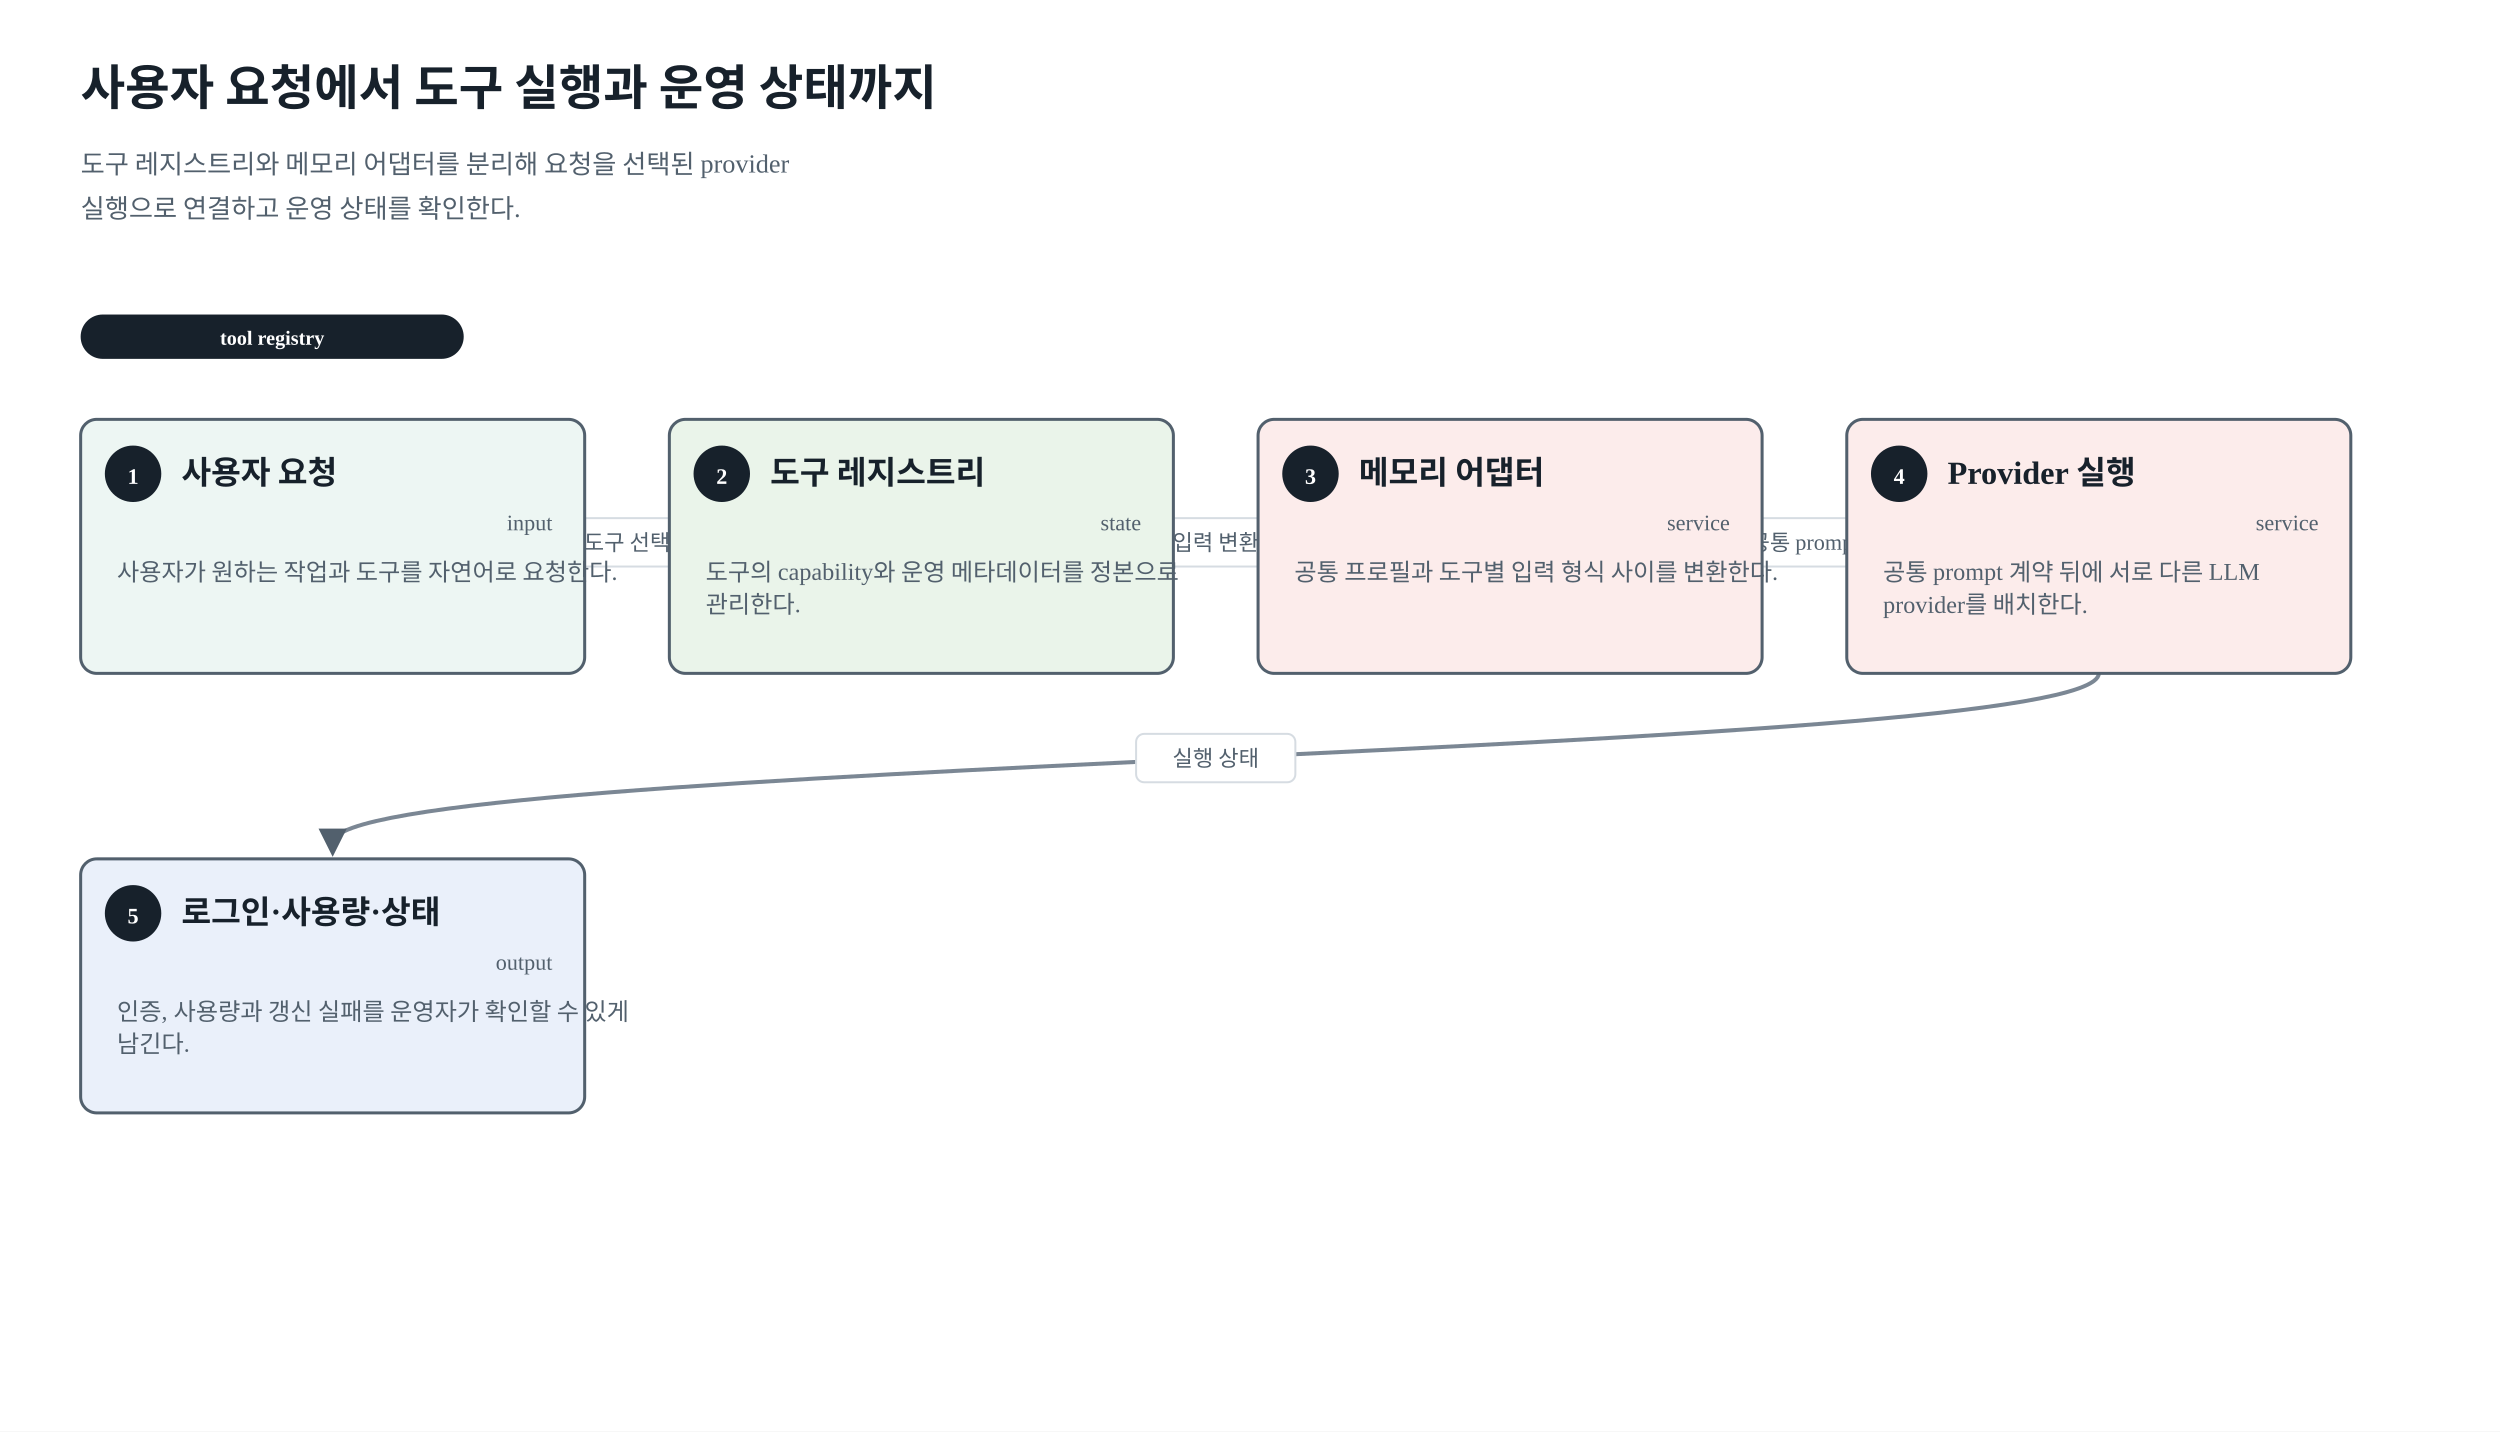
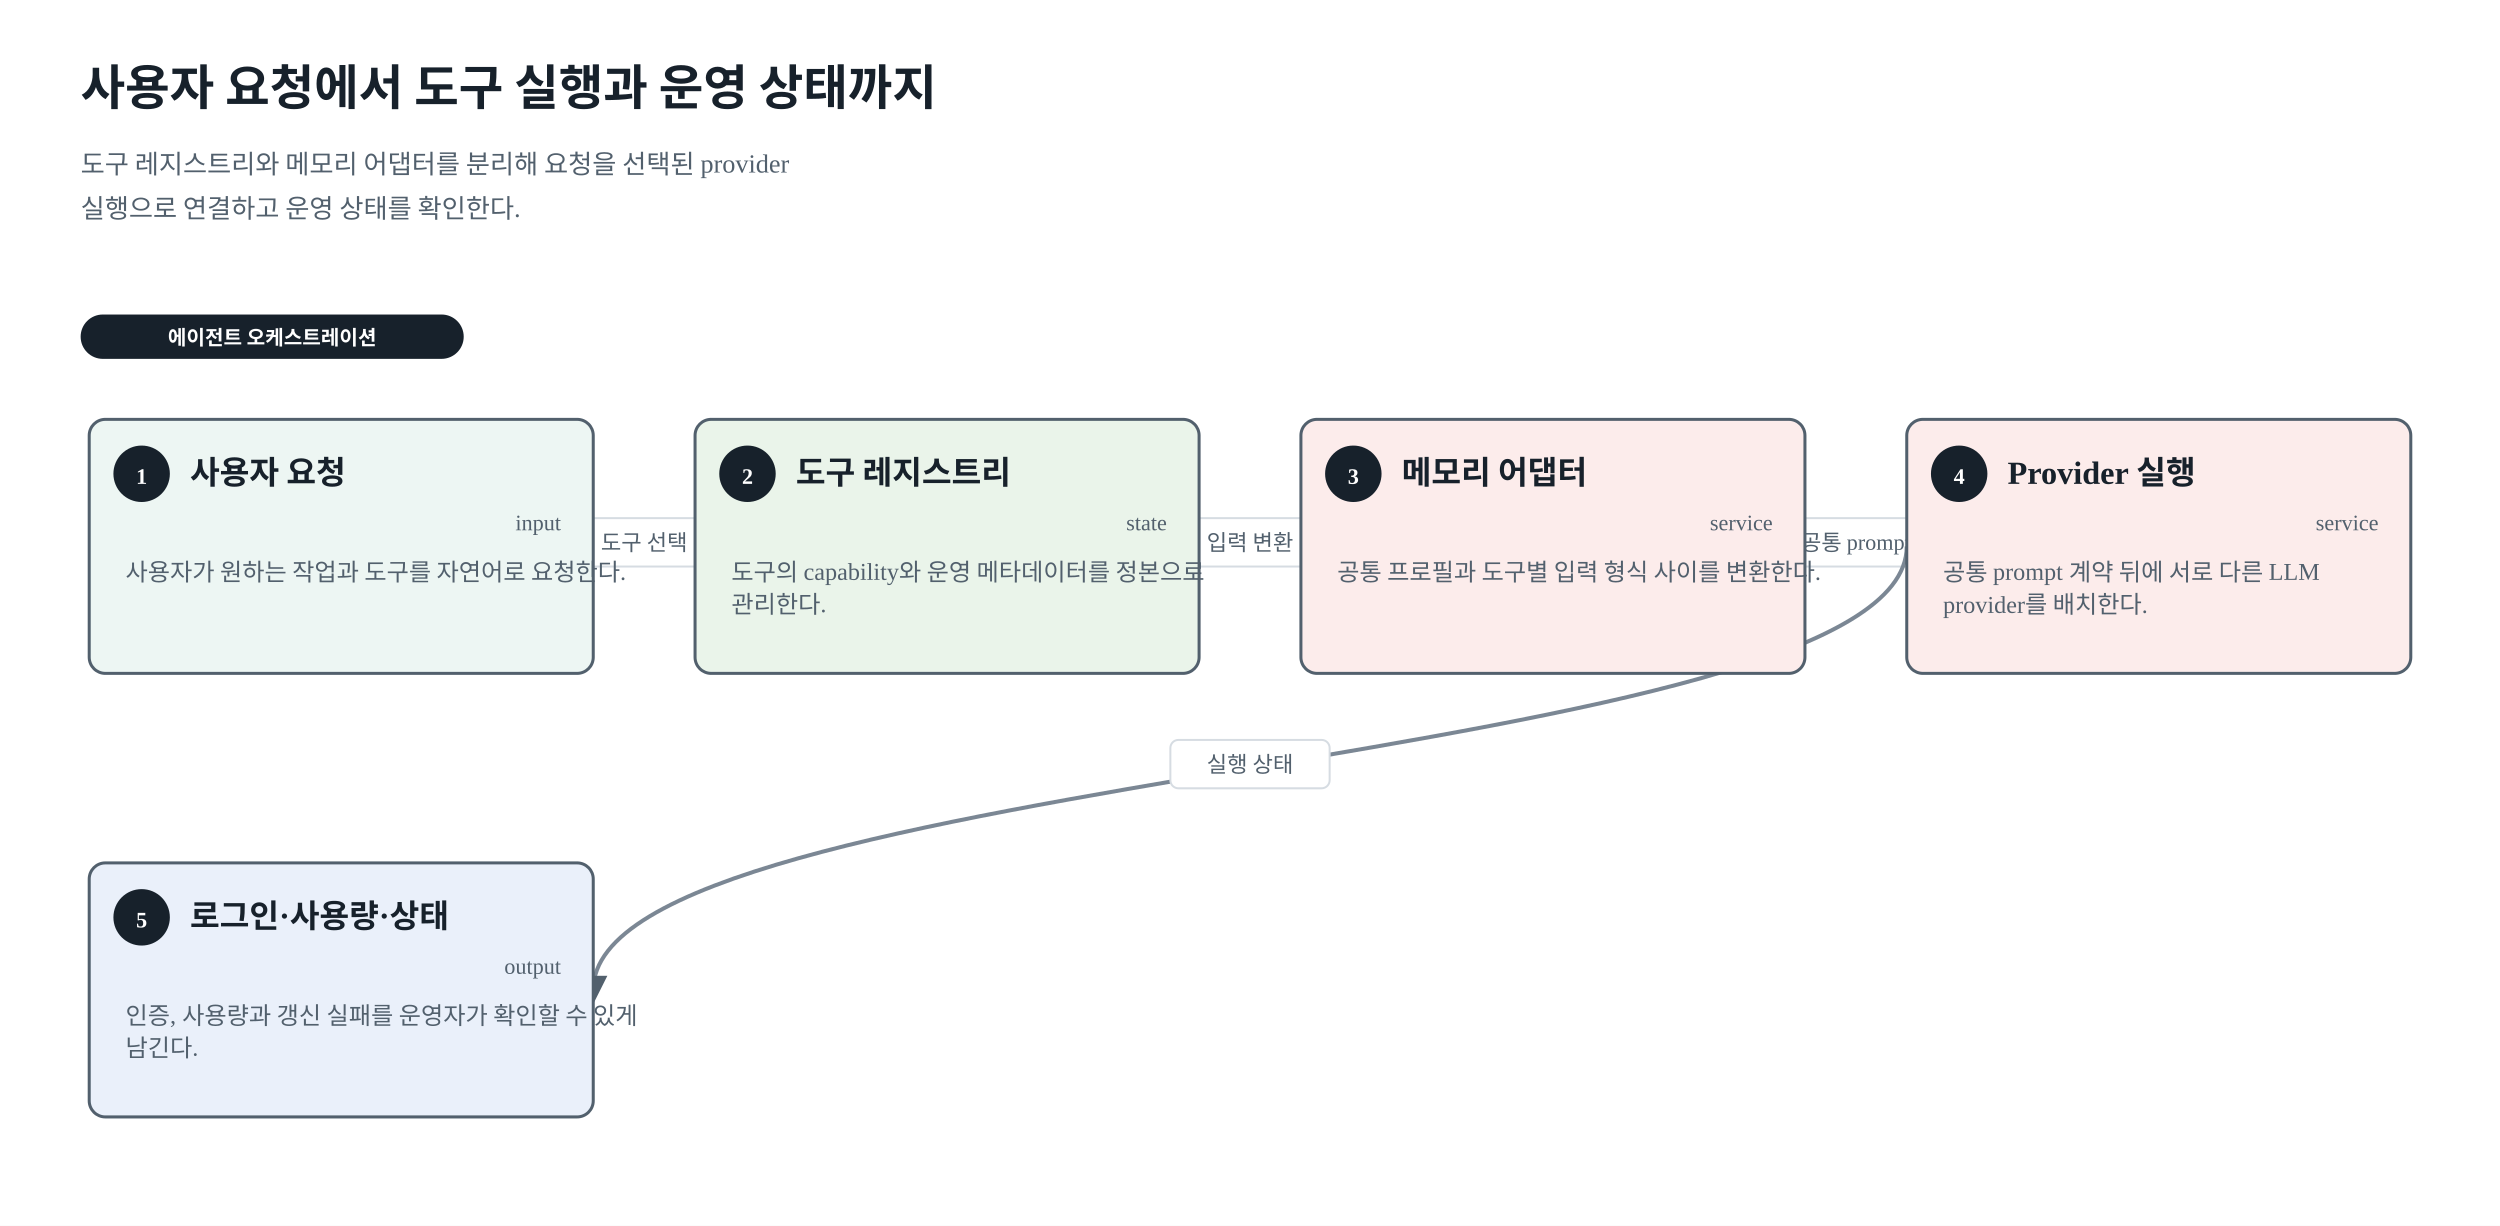
- <svg xmlns="http://www.w3.org/2000/svg" viewBox="0 0 1240 710" role="img" aria-labelledby="system-map-title system-map-desc">
+ <svg xmlns="http://www.w3.org/2000/svg" viewBox="0 0 1240 608" role="img" aria-labelledby="system-map-title system-map-desc">
  <defs>
    <marker id="system-map-arrow" viewBox="0 0 10 10" refX="5" refY="5" markerWidth="7" markerHeight="7" orient="auto-start-reverse">
      <path d="M 0 0 L 10 5 L 0 10 z" fill="#52606d" />
    </marker>
  </defs>
-   <rect width="1240" height="710" fill="#ffffff" />
+   <rect width="1240" height="608" fill="#ffffff" />
  <text fill="#17212b" font-size="24" font-weight="700">
    <tspan x="40" y="52">사용자 요청에서 도구 실행과 운영 상태까지</tspan>
  </text>
  <text fill="#52606d" font-size="13">
    <tspan x="40" y="86">도구 레지스트리와 메모리 어댑터를 분리해 요청을 선택된 provider</tspan>
    <tspan x="40" y="108">실행으로 연결하고 운영 상태를 확인한다.</tspan>
  </text>
  <rect x="40" y="156" width="190" height="22" rx="11" fill="#17212b" />
-   <text x="135" y="171" text-anchor="middle" fill="#ffffff" font-size="10" font-weight="700">tool registry</text>
+   <text x="135" y="171" text-anchor="middle" fill="#ffffff" font-size="10" font-weight="700">에이전트 오케스트레이션</text>
  <g data-flow="flow-01">
-     <path d="M 290 271 L 324 271" fill="none" stroke="#7b8794" stroke-width="2" marker-end="url(#system-map-arrow)" />
-     <rect x="271.5" y="257" width="79" height="24" rx="4" fill="#ffffff" stroke="#d6dce2" />
-     <text x="311" y="273" text-anchor="middle" fill="#52606d" font-size="11">도구 선택</text>
+     <path d="M 294.25 271 C 294.25 299, 344.75 243, 344.75 271" fill="none" stroke="#7b8794" stroke-width="2" marker-end="url(#system-map-arrow)" />
+     <rect x="280" y="257" width="79" height="24" rx="4" fill="#ffffff" stroke="#d6dce2" />
+     <text x="319.5" y="273" text-anchor="middle" fill="#52606d" font-size="11">도구 선택</text>
  </g>
  <g data-flow="flow-02">
-     <path d="M 582 271 L 616 271" fill="none" stroke="#7b8794" stroke-width="2" marker-end="url(#system-map-arrow)" />
-     <rect x="563.5" y="257" width="79" height="24" rx="4" fill="#ffffff" stroke="#d6dce2" />
-     <text x="603" y="273" text-anchor="middle" fill="#52606d" font-size="11">입력 변환</text>
+     <path d="M 594.75 271 C 594.75 299, 645.25 243, 645.25 271" fill="none" stroke="#7b8794" stroke-width="2" marker-end="url(#system-map-arrow)" />
+     <rect x="580.5" y="257" width="79" height="24" rx="4" fill="#ffffff" stroke="#d6dce2" />
+     <text x="620" y="273" text-anchor="middle" fill="#52606d" font-size="11">입력 변환</text>
  </g>
  <g data-flow="flow-03">
-     <path d="M 874 271 L 908 271" fill="none" stroke="#7b8794" stroke-width="2" marker-end="url(#system-map-arrow)" />
-     <rect x="833.5" y="257" width="123" height="24" rx="4" fill="#ffffff" stroke="#d6dce2" />
-     <text x="895" y="273" text-anchor="middle" fill="#52606d" font-size="11">공통 prompt</text>
+     <path d="M 895.25 271 C 895.25 299, 945.75 243, 945.75 271" fill="none" stroke="#7b8794" stroke-width="2" marker-end="url(#system-map-arrow)" />
+     <rect x="859" y="257" width="123" height="24" rx="4" fill="#ffffff" stroke="#d6dce2" />
+     <text x="920.5" y="273" text-anchor="middle" fill="#52606d" font-size="11">공통 prompt</text>
  </g>
  <g data-flow="flow-04">
-     <path d="M 1041 334 C 1041 376, 165 376, 165 418" fill="none" stroke="#7b8794" stroke-width="2" marker-end="url(#system-map-arrow)" />
-     <rect x="563.5" y="364" width="79" height="24" rx="4" fill="#ffffff" stroke="#d6dce2" />
-     <text x="603" y="380" text-anchor="middle" fill="#52606d" font-size="11">실행 상태</text>
+     <path d="M 945.75 271 C 945.75 381, 294.25 381, 294.25 491" fill="none" stroke="#7b8794" stroke-width="2" marker-end="url(#system-map-arrow)" />
+     <rect x="580.5" y="367" width="79" height="24" rx="4" fill="#ffffff" stroke="#d6dce2" />
+     <text x="620" y="383" text-anchor="middle" fill="#52606d" font-size="11">실행 상태</text>
  </g>
  <g data-node="user-request">
-     <rect x="40" y="208" width="250" height="126" rx="8" fill="#edf6f3" stroke="#52606d" stroke-width="1.5" />
-     <circle cx="66" cy="235" r="14" fill="#17212b" />
-     <text x="66" y="240" text-anchor="middle" fill="#ffffff" font-size="11" font-weight="700">1</text>
-     <text x="90" y="240" fill="#17212b" font-size="16" font-weight="700">사용자 요청</text>
-     <text x="274" y="263" text-anchor="end" fill="#52606d" font-size="11">input</text>
-     <text x="58" y="286" fill="#52606d" font-size="12">
-       <tspan x="58" y="288">사용자가 원하는 작업과 도구를 자연어로 요청한다.</tspan>
+     <rect x="44.25" y="208" width="250" height="126" rx="8" fill="#edf6f3" stroke="#52606d" stroke-width="1.5" />
+     <circle cx="70.25" cy="235" r="14" fill="#17212b" />
+     <text x="70.25" y="240" text-anchor="middle" fill="#ffffff" font-size="11" font-weight="700">1</text>
+     <text x="94.25" y="240" fill="#17212b" font-size="16" font-weight="700">사용자 요청</text>
+     <text x="278.25" y="263" text-anchor="end" fill="#52606d" font-size="11">input</text>
+     <text x="62.25" y="286" fill="#52606d" font-size="12">
+       <tspan x="62.25" y="288">사용자가 원하는 작업과 도구를 자연어로 요청한다.</tspan>
    </text>
  </g>
  <g data-node="tool-registry">
-     <rect x="332" y="208" width="250" height="126" rx="8" fill="#eaf4ea" stroke="#52606d" stroke-width="1.5" />
-     <circle cx="358" cy="235" r="14" fill="#17212b" />
-     <text x="358" y="240" text-anchor="middle" fill="#ffffff" font-size="11" font-weight="700">2</text>
-     <text x="382" y="240" fill="#17212b" font-size="16" font-weight="700">도구 레지스트리</text>
-     <text x="566" y="263" text-anchor="end" fill="#52606d" font-size="11">state</text>
-     <text x="350" y="286" fill="#52606d" font-size="12">
-       <tspan x="350" y="288">도구의 capability와 운영 메타데이터를 정본으로</tspan>
-       <tspan x="350" y="304">관리한다.</tspan>
+     <rect x="344.75" y="208" width="250" height="126" rx="8" fill="#eaf4ea" stroke="#52606d" stroke-width="1.5" />
+     <circle cx="370.75" cy="235" r="14" fill="#17212b" />
+     <text x="370.75" y="240" text-anchor="middle" fill="#ffffff" font-size="11" font-weight="700">2</text>
+     <text x="394.75" y="240" fill="#17212b" font-size="16" font-weight="700">도구 레지스트리</text>
+     <text x="578.75" y="263" text-anchor="end" fill="#52606d" font-size="11">state</text>
+     <text x="362.75" y="286" fill="#52606d" font-size="12">
+       <tspan x="362.75" y="288">도구의 capability와 운영 메타데이터를 정본으로</tspan>
+       <tspan x="362.75" y="304">관리한다.</tspan>
    </text>
  </g>
  <g data-node="memory-adapter">
-     <rect x="624" y="208" width="250" height="126" rx="8" fill="#fceceb" stroke="#52606d" stroke-width="1.5" />
-     <circle cx="650" cy="235" r="14" fill="#17212b" />
-     <text x="650" y="240" text-anchor="middle" fill="#ffffff" font-size="11" font-weight="700">3</text>
-     <text x="674" y="240" fill="#17212b" font-size="16" font-weight="700">메모리 어댑터</text>
-     <text x="858" y="263" text-anchor="end" fill="#52606d" font-size="11">service</text>
-     <text x="642" y="286" fill="#52606d" font-size="12">
-       <tspan x="642" y="288">공통 프로필과 도구별 입력 형식 사이를 변환한다.</tspan>
+     <rect x="645.25" y="208" width="250" height="126" rx="8" fill="#fceceb" stroke="#52606d" stroke-width="1.5" />
+     <circle cx="671.25" cy="235" r="14" fill="#17212b" />
+     <text x="671.25" y="240" text-anchor="middle" fill="#ffffff" font-size="11" font-weight="700">3</text>
+     <text x="695.25" y="240" fill="#17212b" font-size="16" font-weight="700">메모리 어댑터</text>
+     <text x="879.25" y="263" text-anchor="end" fill="#52606d" font-size="11">service</text>
+     <text x="663.25" y="286" fill="#52606d" font-size="12">
+       <tspan x="663.25" y="288">공통 프로필과 도구별 입력 형식 사이를 변환한다.</tspan>
    </text>
  </g>
  <g data-node="provider-run">
-     <rect x="916" y="208" width="250" height="126" rx="8" fill="#fceceb" stroke="#52606d" stroke-width="1.5" />
-     <circle cx="942" cy="235" r="14" fill="#17212b" />
-     <text x="942" y="240" text-anchor="middle" fill="#ffffff" font-size="11" font-weight="700">4</text>
-     <text x="966" y="240" fill="#17212b" font-size="16" font-weight="700">Provider 실행</text>
-     <text x="1150" y="263" text-anchor="end" fill="#52606d" font-size="11">service</text>
-     <text x="934" y="286" fill="#52606d" font-size="12">
-       <tspan x="934" y="288">공통 prompt 계약 뒤에 서로 다른 LLM</tspan>
-       <tspan x="934" y="304">provider를 배치한다.</tspan>
+     <rect x="945.75" y="208" width="250" height="126" rx="8" fill="#fceceb" stroke="#52606d" stroke-width="1.5" />
+     <circle cx="971.75" cy="235" r="14" fill="#17212b" />
+     <text x="971.75" y="240" text-anchor="middle" fill="#ffffff" font-size="11" font-weight="700">4</text>
+     <text x="995.75" y="240" fill="#17212b" font-size="16" font-weight="700">Provider 실행</text>
+     <text x="1179.75" y="263" text-anchor="end" fill="#52606d" font-size="11">service</text>
+     <text x="963.75" y="286" fill="#52606d" font-size="12">
+       <tspan x="963.75" y="288">공통 prompt 계약 뒤에 서로 다른 LLM</tspan>
+       <tspan x="963.75" y="304">provider를 배치한다.</tspan>
    </text>
  </g>
  <g data-node="usage-status">
-     <rect x="40" y="426" width="250" height="126" rx="8" fill="#eaf0fa" stroke="#52606d" stroke-width="1.5" />
-     <circle cx="66" cy="453" r="14" fill="#17212b" />
-     <text x="66" y="458" text-anchor="middle" fill="#ffffff" font-size="11" font-weight="700">5</text>
-     <text x="90" y="458" fill="#17212b" font-size="16" font-weight="700">로그인·사용량·상태</text>
-     <text x="274" y="481" text-anchor="end" fill="#52606d" font-size="11">output</text>
-     <text x="58" y="504" fill="#52606d" font-size="12">
-       <tspan x="58" y="506">인증, 사용량과 갱신 실패를 운영자가 확인할 수 있게</tspan>
-       <tspan x="58" y="522">남긴다.</tspan>
+     <rect x="44.25" y="428" width="250" height="126" rx="8" fill="#eaf0fa" stroke="#52606d" stroke-width="1.5" />
+     <circle cx="70.25" cy="455" r="14" fill="#17212b" />
+     <text x="70.25" y="460" text-anchor="middle" fill="#ffffff" font-size="11" font-weight="700">5</text>
+     <text x="94.25" y="460" fill="#17212b" font-size="16" font-weight="700">로그인·사용량·상태</text>
+     <text x="278.25" y="483" text-anchor="end" fill="#52606d" font-size="11">output</text>
+     <text x="62.25" y="506" fill="#52606d" font-size="12">
+       <tspan x="62.25" y="508">인증, 사용량과 갱신 실패를 운영자가 확인할 수 있게</tspan>
+       <tspan x="62.25" y="524">남긴다.</tspan>
    </text>
  </g>
</svg>
